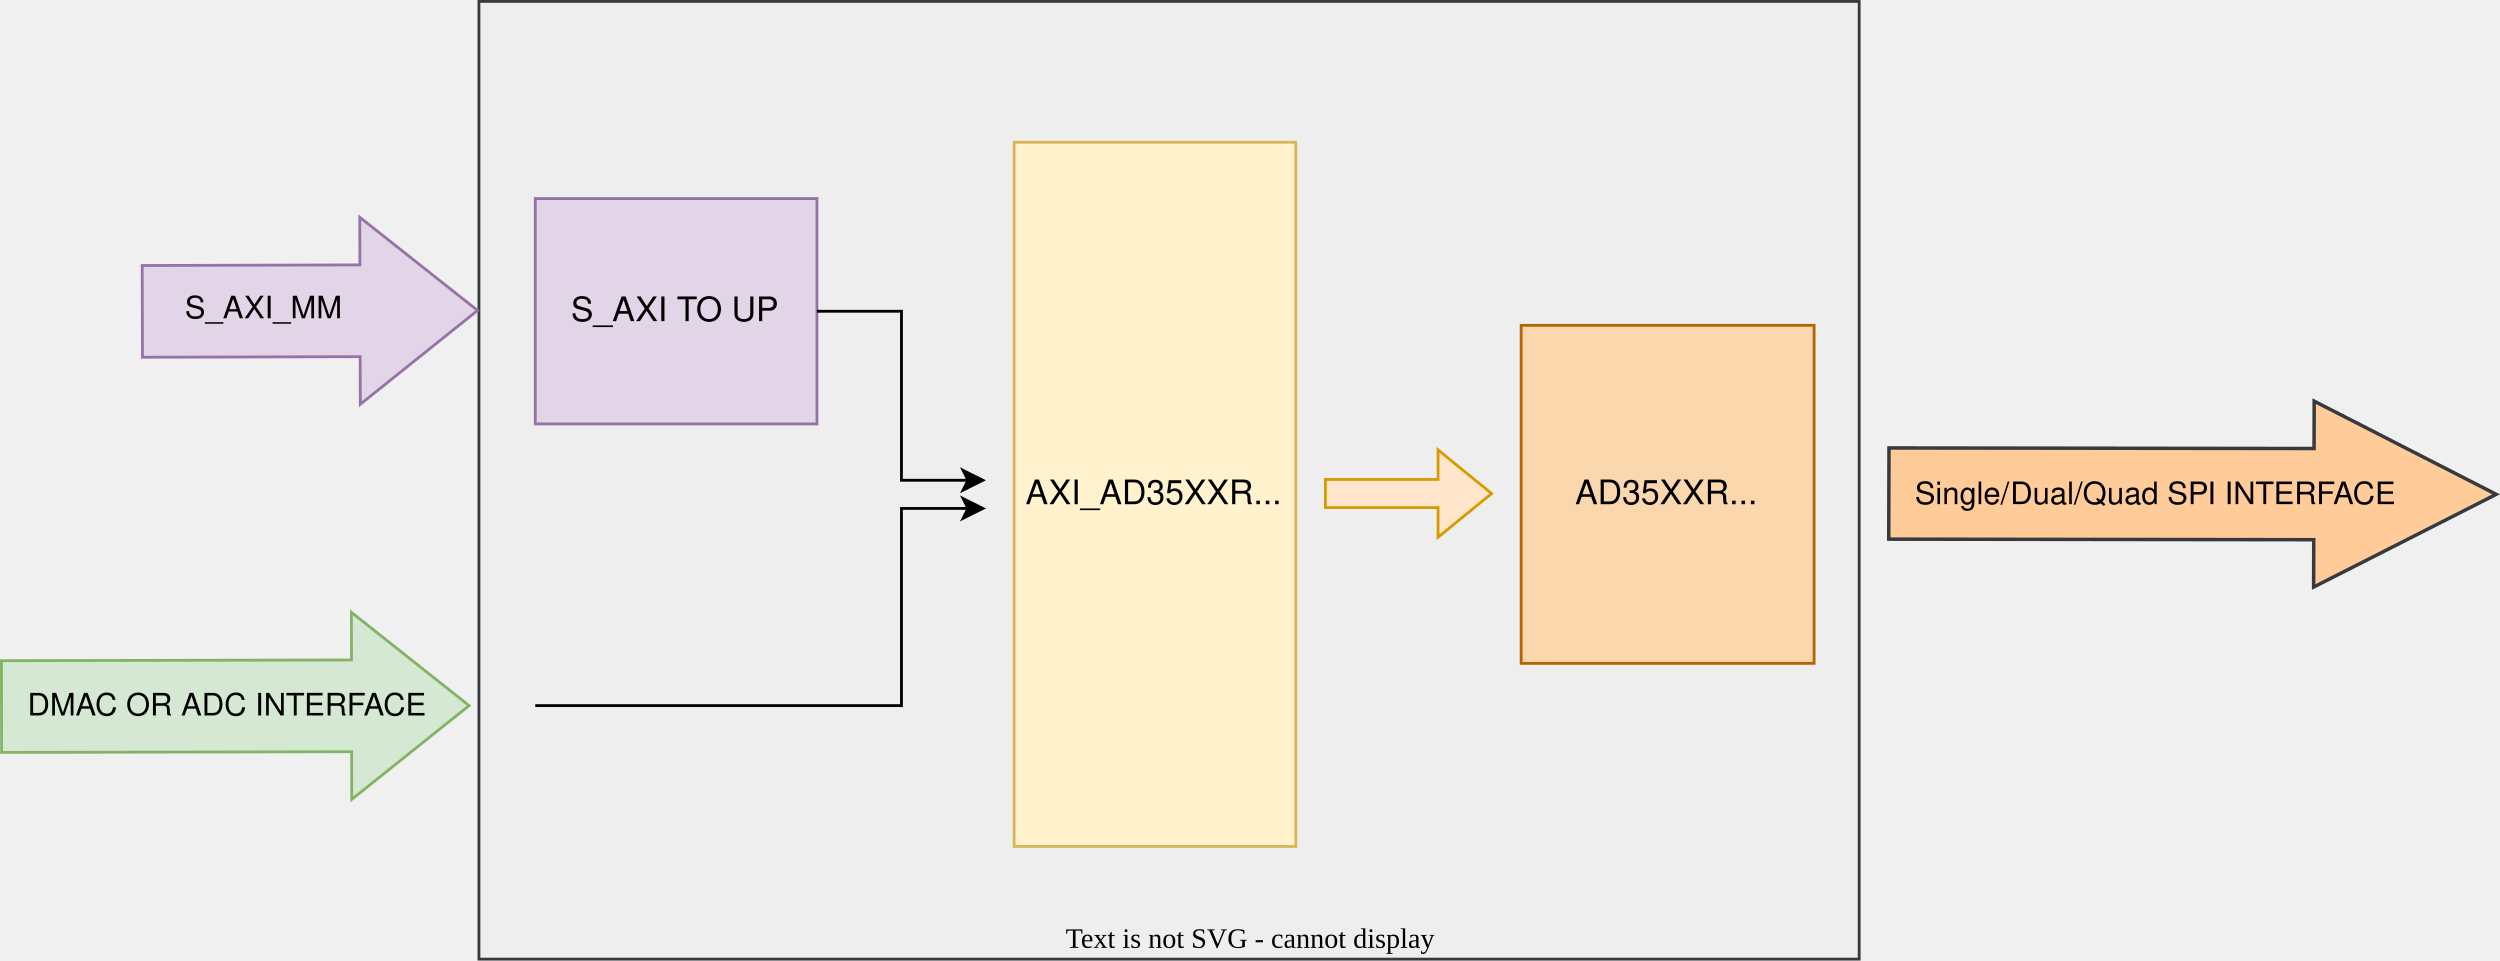
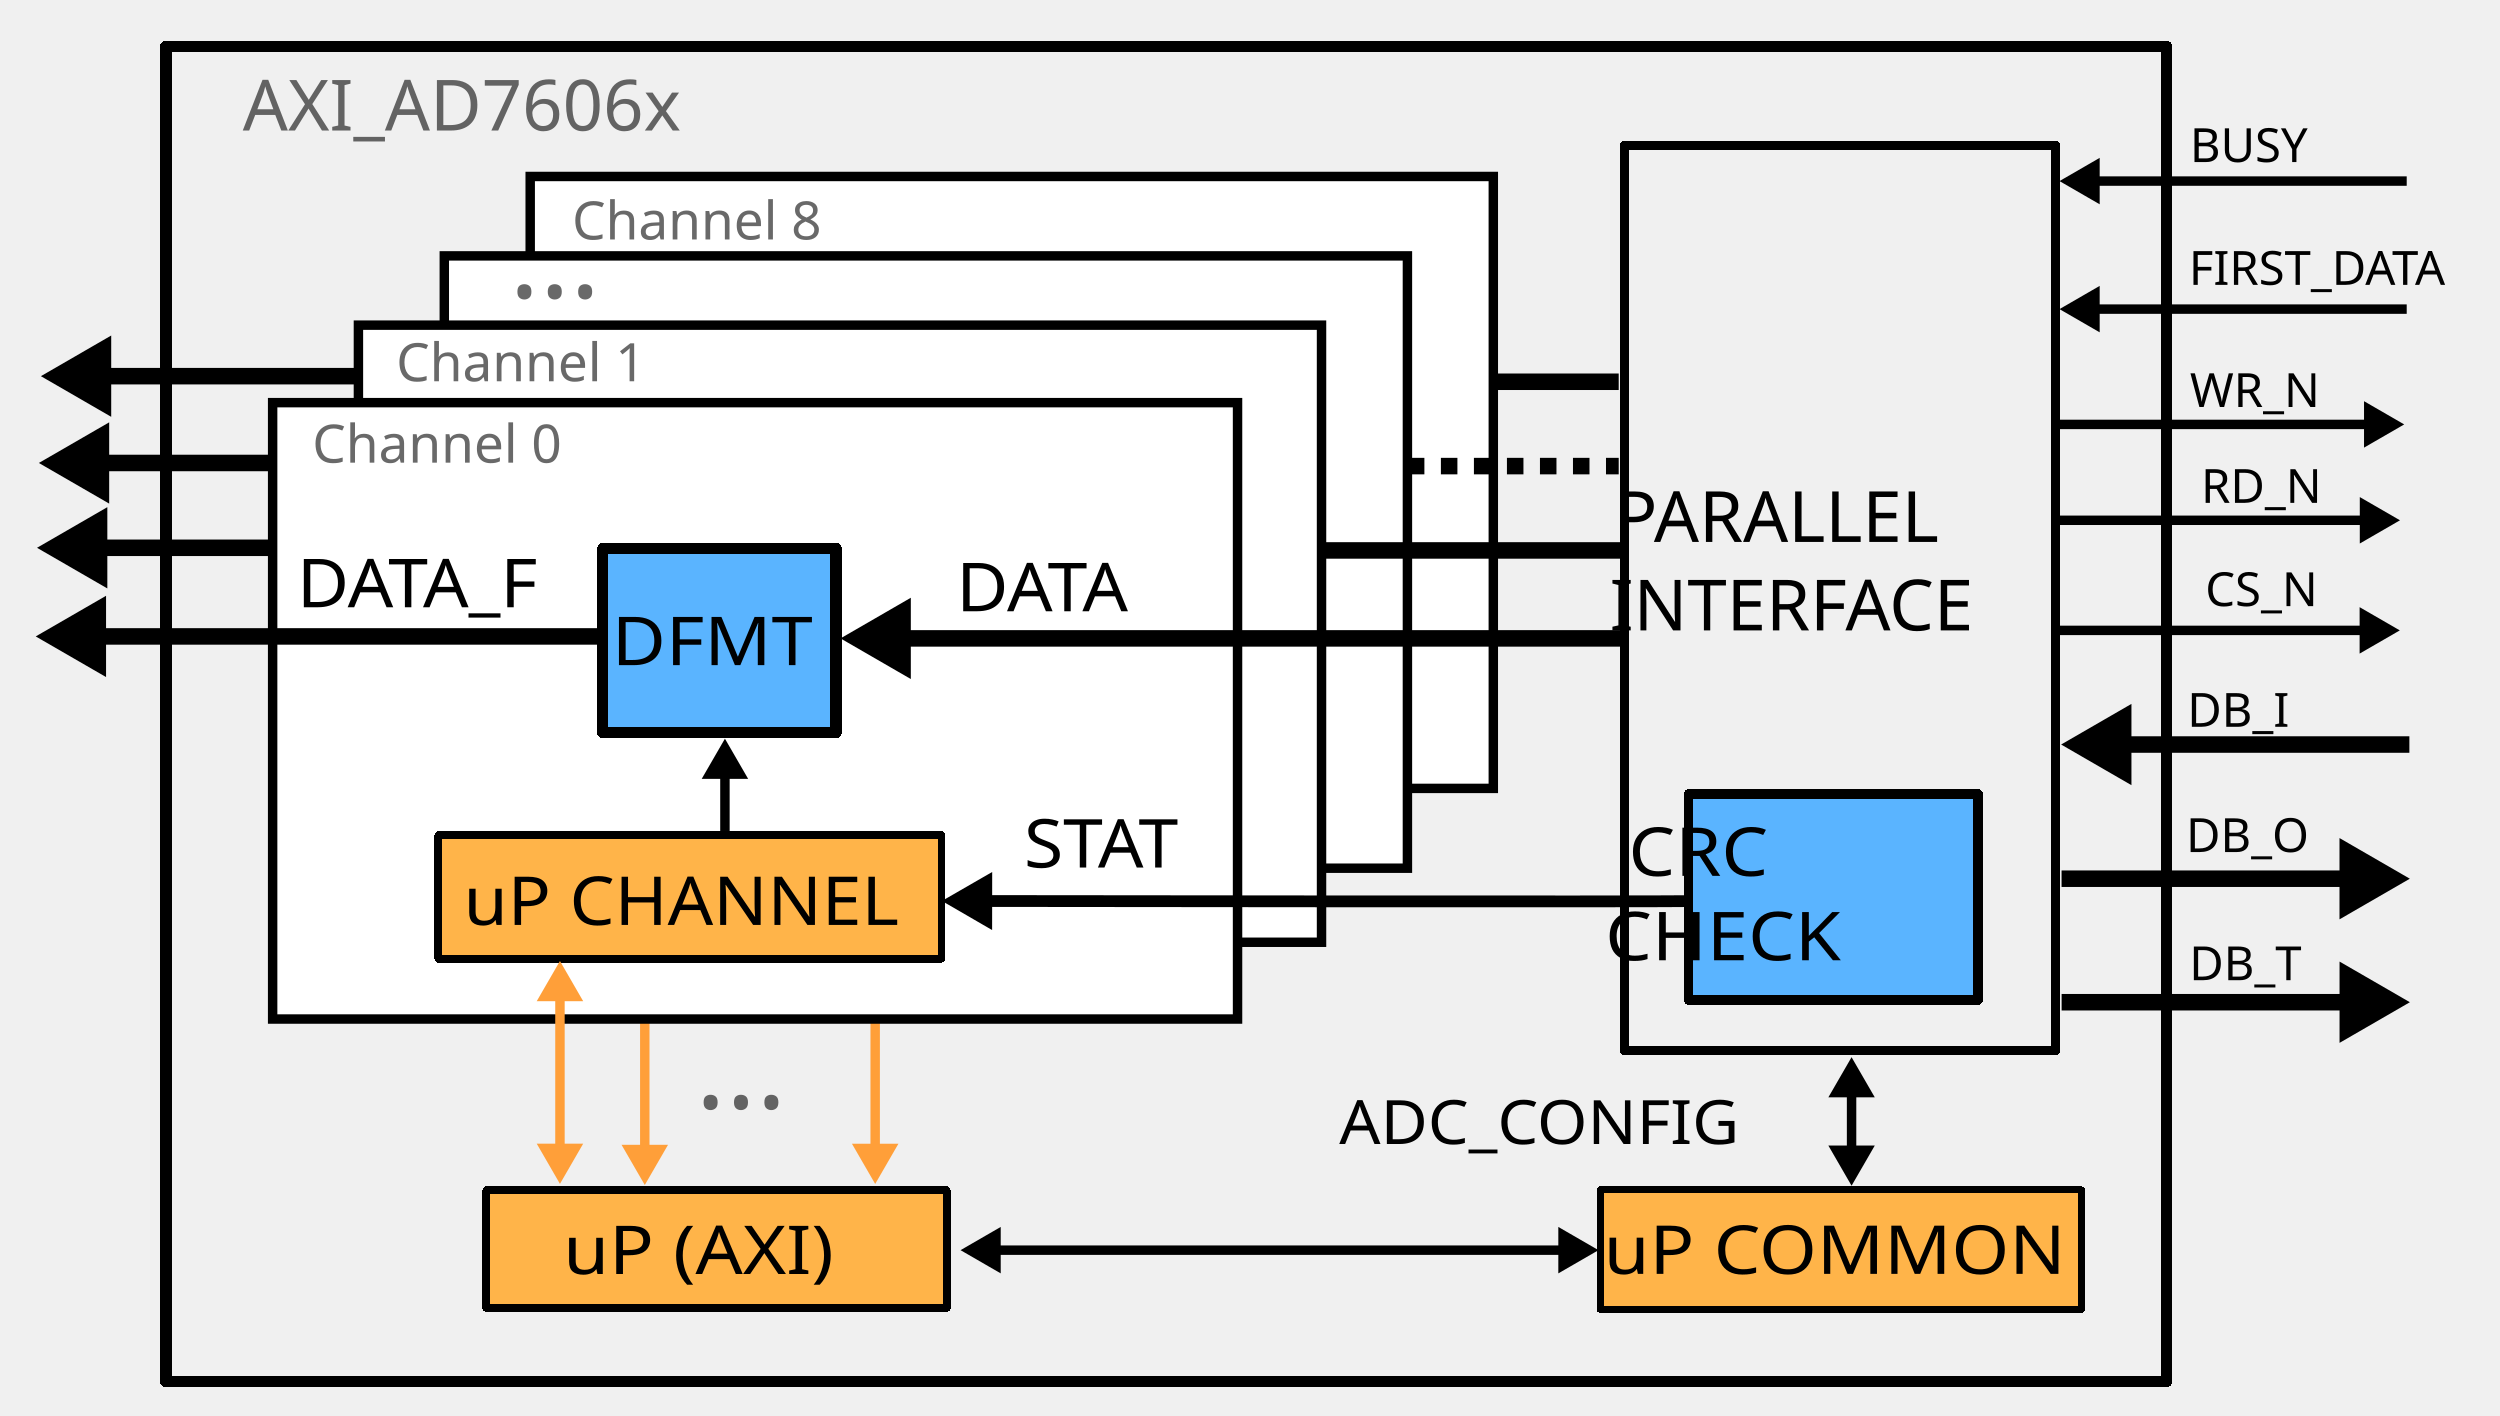
- <svg xmlns="http://www.w3.org/2000/svg" xmlns:xlink="http://www.w3.org/1999/xlink" version="1.1" width="887.531" height="341" viewBox="-0.5 -0.5 887.531 341" content="&lt;mxfile host=&quot;Electron&quot; modified=&quot;2023-05-18T08:33:39.622Z&quot; agent=&quot;5.0 (Windows NT 10.0; Win64; x64) AppleWebKit/537.36 (KHTML, like Gecko) draw.io/16.5.1 Chrome/96.0.466.110 Electron/16.0.7 Safari/537.36&quot; version=&quot;16.5.1&quot; etag=&quot;B68MBRvP5nJUCYHy4wJU&quot; type=&quot;device&quot;&gt;&lt;diagram id=&quot;lZ00L-VwlXBDNHSEjXac&quot;&gt;5Vlbc5s4FP41fqxHFyTg0Zd0m5l6k42Tad86MgibKUYeTGq7v34lI64C17FJt8n6gcCRdJDO953vnCEDPFnv/0rYZjUTPo8GCPj7AZ4OEHIAkVdlOGQGy6GZYZmEfmaCpWEe/uTaCLT1OfT5tjYxFSJKw03d6Ik45l5as7EkEbv6tEBE9bdu2JIbhrnHItP6JfTTlT4WAaX9Ew+Xq/zNEOiRNcsna8N2xXyxq5jwzQBPEiHS7G69n/BIxS6PS7buY8dosbGEx+k5C1C24AeLnvXZ9L7SQ37YRDzHPlfzwQCPd6sw5fMN89ToTqIrbat0HcknKG+DMIomIhLJcS3mx5+0b9NEfOeVEUyxi301ErPNo7gX4XHD6hV6SzxJ+b7zWLAIliQZF2ueJgc5JV/g6PgeCgSy510Jl+Vq26oCFba0kWmKLAvfZRTljQ5ke1Dxr4PKY3+kiCifvIhtt6FXj2M96HJ2zjOMhg6kGFGCAYXyFJaK4YptlOMg4nvtVq3RiQPxkNjQkvzMrwrH0l990AQxCDzPdS8CkftGIv0SwgpEpAWh3JbwiKXhj7r7NtT0G7LNFQyhDYYgxxraMk+Ln1X3uBXPice1k2pCNfw6qOmX1B2lLFny1HB05FQRhbNoZhk0++dpJP+A+f2tvN7+/Xjz8HE0uTHJJ1H5zBZSk2ucY1G4jBUhJUJcIjxWKRhK1RvpgXXo+8rHOOHb8CdbHP0psDfqNMfzkfGATKUlUu7HzPu+PDI550wsYv6ynNcSrl9WCmeVSPikFoAhsi1cB6UXCn1ApM1r7kAEwZZfizExMB5NMSHoYYBoJI8/XiTybqnuuvG+RsED5tvMa0v+hUUJsF5LwQlp5FEeioo8wDxJq/oAUQ8KTs2wf7391hn6yd2DjDqY3U2fPvcc/iBAXmv4fbqghL5W+LHdKKDULKBFV1MNf6HP14Tffl8FlEOfcLsNRJfamJ0C8Q8uoM38BENgueWvUfbOrZ/Nzg1B92Rd7q+cOgbp5t9U1s9m776A2v9RAcWtXnstoO77khIpJI5vtUmJgxaYvk0pgfWUxxQMMa5IyYVKYttNt68lHfkBKiybzkZyGbiT3QIYTSf/q37cPSknHxS6Tr276IVGjXa8sb4XNYGwvUhI0+OdvDzdG+C+qPs7DVN/bcVVvSECjd7QObM3dHpoDeEZX6xeJuhZ9HJNh29ALzEweq/LJBI3m7gmQh0SKaPLDpVpWm+6N4zbN9y5r+Z8pzZf3mQ7uDiNe/9C9/ZI1MxiozxeTCL395Aof+/ZJHJ7JpH5/c0gUUczeBWxjC8EnHZ8IbDdBXgL/Z/1St9iifUyvxc3hPKx/JdNNr38vxe++Rc=&lt;/diagram&gt;&lt;/mxfile&gt;" id="svg11">
-   <defs id="defs1" />
-   <g id="g10" transform="translate(-0.4690799)">
-     <rect x="170" y="0" width="490" height="340" fill="#eeeeee" stroke="#36393d" pointer-events="all" id="rect1" />
-     <path d="m 670.492,190.904 0.093,-32.376 150.901,0.199 0.046,-16.809 64.601,33.082 -64.803,32.913 0.046,-16.809 z" fill="#ffcc99" stroke="#36393d" stroke-miterlimit="10" pointer-events="all" id="path1" style="stroke-width:1.242" />
-     <text x="765.104" y="178.472" fill="#000000" font-family="Helvetica" font-size="11px" text-anchor="middle" id="text1">Single/Dual/Quad SPI INTERFACE</text>
-     <rect x="540" y="115" width="104" height="120" fill="#fad7ac" stroke="#b46504" pointer-events="all" id="rect2" />
-     <text x="591.5" y="178.5" fill="#000000" font-family="Helvetica" font-size="12px" text-anchor="middle" id="text2">AD35XXR...</text>
-     <rect x="360" y="50" width="100" height="250" fill="#fff2cc" stroke="#d6b656" pointer-events="all" id="rect3" />
-     <text x="409.5" y="178.5" fill="#000000" font-family="Helvetica" font-size="12px" text-anchor="middle" id="text3">AXI_AD35XXR...</text>
-     <path d="m 50.55,126.33 -0.1,-32.57 77.29,-0.22 -0.05,-16.9 41.81,33.07 -41.62,33.31 -0.05,-16.9 z" fill="#e1d5e7" stroke="#9673a6" stroke-miterlimit="10" pointer-events="all" id="path3" />
-     <text x="93.5" y="112.5" fill="#000000" font-family="Helvetica" font-size="11px" text-anchor="middle" id="text4">S_AXI_MM</text>
-     <path d="M 0.53,266.62 0.47,234.05 124.75,233.8 124.72,216.89 166.5,250 124.85,283.28 124.82,266.37 Z" fill="#d5e8d4" stroke="#82b366" stroke-miterlimit="10" pointer-events="all" id="path4" />
-     <text x="80.5" y="253.5" fill="#000000" font-family="Helvetica" font-size="11px" text-anchor="middle" id="text5">DMAC OR ADC INTERFACE</text>
-     <rect x="190" y="70" width="100" height="80" fill="#e1d5e7" stroke="#9673a6" pointer-events="all" id="rect5" />
-     <text x="239.5" y="113.5" fill="#000000" font-family="Helvetica" font-size="12px" text-anchor="middle" id="text6">S_AXI TO UP</text>
-     <path d="m 290,110 h 30 v 60 h 23.63" fill="none" stroke="#000000" stroke-miterlimit="10" pointer-events="stroke" id="path6" />
-     <path d="m 348.88,170 -7,3.5 1.75,-3.5 -1.75,-3.5 z" fill="#000000" stroke="#000000" stroke-miterlimit="10" pointer-events="all" id="path7" />
-     <path d="m 190,250 h 130 v -70 h 23.63" fill="none" stroke="#000000" stroke-miterlimit="10" pointer-events="stroke" id="path8" />
-     <path d="m 348.88,180 -7,3.5 1.75,-3.5 -1.75,-3.5 z" fill="#000000" stroke="#000000" stroke-miterlimit="10" pointer-events="all" id="path9" />
-     <path d="m 470.5,179.71 v -10 h 40 v -10.5 l 19,15.5 -19,15.5 v -10.5 z" fill="#ffe6cc" stroke="#d79b00" stroke-miterlimit="10" pointer-events="all" id="path10" />
+ <svg xmlns="http://www.w3.org/2000/svg" width="530" height="300" viewBox="0 0 530 300" id="svg4298" version="1.1">
+   <defs id="defs4300">
+     <marker orient="auto" refY="0" refX="0" id="marker6262" style="overflow:visible">
+       <path id="path6260" d="M 5.77,0 -2.88,5 V -5 Z" style="fill:#000000;fill-opacity:1;fill-rule:evenodd;stroke:#000000;stroke-width:1pt;stroke-opacity:1" transform="scale(0.4)" />
+     </marker>
+     <marker style="overflow:visible" id="marker4653" refX="0" refY="0" orient="auto">
+       <path transform="scale(0.4)" style="fill:#000000;fill-opacity:1;fill-rule:evenodd;stroke:#000000;stroke-width:1pt;stroke-opacity:1" d="M 5.77,0 -2.88,5 V -5 Z" id="path4651" />
+     </marker>
+     <marker style="overflow:visible" id="marker4643" refX="0" refY="0" orient="auto">
+       <path transform="scale(0.4)" style="fill:#000000;fill-opacity:1;fill-rule:evenodd;stroke:#000000;stroke-width:1pt;stroke-opacity:1" d="M 5.77,0 -2.88,5 V -5 Z" id="path4641" />
+     </marker>
+     <marker style="overflow:visible" id="marker4633" refX="0" refY="0" orient="auto">
+       <path transform="scale(0.4)" style="fill:#000000;fill-opacity:1;fill-rule:evenodd;stroke:#000000;stroke-width:1pt;stroke-opacity:1" d="M 5.77,0 -2.88,5 V -5 Z" id="path4631" />
+     </marker>
+     <marker style="overflow:visible" id="marker4623" refX="0" refY="0" orient="auto">
+       <path transform="scale(0.4)" style="fill:#000000;fill-opacity:1;fill-rule:evenodd;stroke:#000000;stroke-width:1pt;stroke-opacity:1" d="M 5.77,0 -2.88,5 V -5 Z" id="path4621" />
+     </marker>
+     <marker orient="auto" refY="0" refX="0" id="marker2075" style="overflow:visible">
+       <path id="path2073" d="M 5.77,0 -2.88,5 V -5 Z" style="fill:#000000;fill-opacity:1;fill-rule:evenodd;stroke:#000000;stroke-width:1pt;stroke-opacity:1" transform="scale(0.4)" />
+     </marker>
+     <marker orient="auto" refY="0" refX="0" id="TriangleOutM" style="overflow:visible">
+       <path id="path1155" d="M 5.77,0 -2.88,5 V -5 Z" style="fill:#000000;fill-opacity:1;fill-rule:evenodd;stroke:#000000;stroke-width:1pt;stroke-opacity:1" transform="scale(0.4)" />
+     </marker>
+     <marker orient="auto" refY="0" refX="0" id="TriangleInM" style="overflow:visible">
+       <path id="path1146" d="M 5.77,0 -2.88,5 V -5 Z" style="fill:#000000;fill-opacity:1;fill-rule:evenodd;stroke:#000000;stroke-width:1pt;stroke-opacity:1" transform="scale(-0.4)" />
+     </marker>
+     <marker orient="auto" refY="0" refX="0" id="marker1288" style="overflow:visible">
+       <path id="path1286" style="fill:#000000;fill-opacity:1;fill-rule:evenodd;stroke:#000000;stroke-width:0.625;stroke-linejoin:round;stroke-opacity:1" d="M 8.719,4.034 -2.207,0.016 8.719,-4.002 c -1.745,2.372 -1.735,5.617 -6e-7,8.035 z" transform="matrix(0.3,0,0,0.3,-0.69,0)" />
+     </marker>
+     <marker orient="auto" refY="0" refX="0" id="Arrow2Sstart" style="overflow:visible">
+       <path id="path1040" style="fill:#000000;fill-opacity:1;fill-rule:evenodd;stroke:#000000;stroke-width:0.625;stroke-linejoin:round;stroke-opacity:1" d="M 8.719,4.034 -2.207,0.016 8.719,-4.002 c -1.745,2.372 -1.735,5.617 -6e-7,8.035 z" transform="matrix(0.3,0,0,0.3,-0.69,0)" />
+     </marker>
+     <marker style="overflow:visible" id="TriangleInM-4" refX="0" refY="0" orient="auto">
+       <path transform="scale(-0.4)" style="fill:#ff9f39;fill-opacity:1;fill-rule:evenodd;stroke:#ff9f39;stroke-width:1pt;stroke-opacity:1" d="M 5.77,0 -2.88,5 V -5 Z" id="path1146-3" />
+     </marker>
+     <marker style="overflow:visible" id="TriangleOutM-0" refX="0" refY="0" orient="auto">
+       <path transform="scale(0.4)" style="fill:#ff9f39;fill-opacity:1;fill-rule:evenodd;stroke:#ff9f39;stroke-width:1pt;stroke-opacity:1" d="M 5.77,0 -2.88,5 V -5 Z" id="path1155-2" />
+     </marker>
+     <marker orient="auto" refY="0" refX="0" id="TriangleInM-4-4" style="overflow:visible">
+       <path id="path1146-3-2" d="M 5.77,0 -2.88,5 V -5 Z" style="fill:#ff9f39;fill-opacity:1;fill-rule:evenodd;stroke:#ff9f39;stroke-width:1pt;stroke-opacity:1" transform="scale(-0.4)" />
+     </marker>
+     <marker orient="auto" refY="0" refX="0" id="TriangleOutM-0-1" style="overflow:visible">
+       <path id="path1155-2-0" d="M 5.77,0 -2.88,5 V -5 Z" style="fill:#ff9f39;fill-opacity:1;fill-rule:evenodd;stroke:#ff9f39;stroke-width:1pt;stroke-opacity:1" transform="scale(0.4)" />
+     </marker>
+     <marker style="overflow:visible" id="TriangleInM-4-4-5" refX="0" refY="0" orient="auto">
+       <path transform="scale(-0.4)" style="fill:#ff9f39;fill-opacity:1;fill-rule:evenodd;stroke:#ff9f39;stroke-width:1pt;stroke-opacity:1" d="M 5.77,0 -2.88,5 V -5 Z" id="path1146-3-2-3" />
+     </marker>
+     <marker style="overflow:visible" id="TriangleOutM-0-1-8" refX="0" refY="0" orient="auto">
+       <path transform="scale(0.4)" style="fill:#ff9f39;fill-opacity:1;fill-rule:evenodd;stroke:#ff9f39;stroke-width:1pt;stroke-opacity:1" d="M 5.77,0 -2.88,5 V -5 Z" id="path1155-2-0-9" />
+     </marker>
+     <marker style="overflow:visible" id="TriangleInM-2" refX="0" refY="0" orient="auto">
+       <path transform="scale(-0.4)" style="fill:#000000;fill-opacity:1;fill-rule:evenodd;stroke:#000000;stroke-width:1pt;stroke-opacity:1" d="M 5.77,0 -2.88,5 V -5 Z" id="path1146-7" />
+     </marker>
+     <marker style="overflow:visible" id="TriangleOutM-1" refX="0" refY="0" orient="auto">
+       <path transform="scale(0.4)" style="fill:#000000;fill-opacity:1;fill-rule:evenodd;stroke:#000000;stroke-width:1pt;stroke-opacity:1" d="M 5.77,0 -2.88,5 V -5 Z" id="path1155-0" />
+     </marker>
+     <marker orient="auto" refY="0" refX="0" id="TriangleInM-2-0" style="overflow:visible">
+       <path id="path1146-7-5" d="M 5.77,0 -2.88,5 V -5 Z" style="fill:#000000;fill-opacity:1;fill-rule:evenodd;stroke:#000000;stroke-width:1pt;stroke-opacity:1" transform="scale(-0.4)" />
+     </marker>
+     <marker style="overflow:visible" id="TriangleInM-2-0-6" refX="0" refY="0" orient="auto">
+       <path transform="scale(-0.4)" style="fill:#000000;fill-opacity:1;fill-rule:evenodd;stroke:#000000;stroke-width:1pt;stroke-opacity:1" d="M 5.77,0 -2.88,5 V -5 Z" id="path1146-7-5-5" />
+     </marker>
+     <marker style="overflow:visible" id="TriangleInM-2-0-2" refX="0" refY="0" orient="auto">
+       <path transform="scale(-0.4)" style="fill:#000000;fill-opacity:1;fill-rule:evenodd;stroke:#000000;stroke-width:1pt;stroke-opacity:1" d="M 5.77,0 -2.88,5 V -5 Z" id="path1146-7-5-8" />
+     </marker>
+     <marker style="overflow:visible" id="TriangleInM-3" refX="0" refY="0" orient="auto">
+       <path transform="scale(-0.4)" style="fill:#ff9f39;fill-opacity:1;fill-rule:evenodd;stroke:#ff9f39;stroke-width:1pt;stroke-opacity:1" d="M 5.77,0 -2.88,5 V -5 Z" id="path1146-9" />
+     </marker>
+     <marker style="overflow:visible" id="TriangleOutM-00" refX="0" refY="0" orient="auto">
+       <path transform="scale(0.4)" style="fill:#ff9f39;fill-opacity:1;fill-rule:evenodd;stroke:#ff9f39;stroke-width:1pt;stroke-opacity:1" d="M 5.77,0 -2.88,5 V -5 Z" id="path1155-06" />
+     </marker>
+     <marker orient="auto" refY="0" refX="0" id="TriangleInM-4-3" style="overflow:visible">
+       <path id="path1146-3-3" d="M 5.77,0 -2.88,5 V -5 Z" style="fill:#ff9f39;fill-opacity:1;fill-rule:evenodd;stroke:#ff9f39;stroke-width:1pt;stroke-opacity:1" transform="scale(-0.4)" />
+     </marker>
+     <marker orient="auto" refY="0" refX="0" id="TriangleOutM-0-6" style="overflow:visible">
+       <path id="path1155-2-8" d="M 5.77,0 -2.88,5 V -5 Z" style="fill:#ff9f39;fill-opacity:1;fill-rule:evenodd;stroke:#ff9f39;stroke-width:1pt;stroke-opacity:1" transform="scale(0.4)" />
+     </marker>
+     <marker orient="auto" refY="0" refX="0" id="TriangleInM-4-9" style="overflow:visible">
+       <path id="path1146-3-0" d="M 5.77,0 -2.88,5 V -5 Z" style="fill:#ff9f39;fill-opacity:1;fill-rule:evenodd;stroke:#ff9f39;stroke-width:1pt;stroke-opacity:1" transform="scale(-0.4)" />
+     </marker>
+     <marker orient="auto" refY="0" refX="0" id="TriangleOutM-0-63" style="overflow:visible">
+       <path id="path1155-2-4" d="M 5.77,0 -2.88,5 V -5 Z" style="fill:#ff9f39;fill-opacity:1;fill-rule:evenodd;stroke:#ff9f39;stroke-width:1pt;stroke-opacity:1" transform="scale(0.4)" />
+     </marker>
+     <marker orient="auto" refY="0" refX="0" id="TriangleInM-2-0-2-9" style="overflow:visible">
+       <path id="path1146-7-5-8-1" d="M 5.77,0 -2.88,5 V -5 Z" style="fill:#000000;fill-opacity:1;fill-rule:evenodd;stroke:#000000;stroke-width:1pt;stroke-opacity:1" transform="scale(-0.4)" />
+     </marker>
+     <marker orient="auto" refY="0" refX="0" id="TriangleInM-4-4-5-0" style="overflow:visible">
+       <path id="path1146-3-2-3-1" d="M 5.77,0 -2.88,5 V -5 Z" style="fill:#000000;fill-opacity:1;fill-rule:evenodd;stroke:#000000;stroke-width:1pt;stroke-opacity:1" transform="scale(-0.4)" />
+     </marker>
+     <marker orient="auto" refY="0" refX="0" id="TriangleOutM-0-1-8-1" style="overflow:visible">
+       <path id="path1155-2-0-9-0" d="M 5.77,0 -2.88,5 V -5 Z" style="fill:#ff9f39;fill-opacity:1;fill-rule:evenodd;stroke:#ff9f39;stroke-width:1pt;stroke-opacity:1" transform="scale(0.4)" />
+     </marker>
+     <marker orient="auto" refY="0" refX="0" id="marker1209-5" style="overflow:visible">
+       <path id="path1207-4" d="M 5.77,0 -2.88,5 V -5 Z" style="fill:#000000;fill-opacity:1;fill-rule:evenodd;stroke:#000000;stroke-width:1pt;stroke-opacity:1" transform="scale(0.4)" />
+     </marker>
+     <marker style="overflow:visible" id="marker1061" refX="0" refY="0" orient="auto">
+       <path transform="scale(0.4)" style="fill:#000000;fill-opacity:1;fill-rule:evenodd;stroke:#000000;stroke-width:1pt;stroke-opacity:1" d="M 5.77,0 -2.88,5 V -5 Z" id="path1059" />
+     </marker>
+     <marker style="overflow:visible" id="marker1071" refX="0" refY="0" orient="auto">
+       <path transform="scale(0.4)" style="fill:#000000;fill-opacity:1;fill-rule:evenodd;stroke:#000000;stroke-width:1pt;stroke-opacity:1" d="M 5.77,0 -2.88,5 V -5 Z" id="path1069" />
+     </marker>
+     <marker orient="auto" refY="0" refX="0" id="marker1061-4" style="overflow:visible">
+       <path id="path1059-7" d="M 5.77,0 -2.88,5 V -5 Z" style="fill:#000000;fill-opacity:1;fill-rule:evenodd;stroke:#000000;stroke-width:1pt;stroke-opacity:1" transform="scale(0.4)" />
+     </marker>
+     <marker style="overflow:visible" id="marker1061-4-9" refX="0" refY="0" orient="auto">
+       <path transform="scale(0.4)" style="fill:#000000;fill-opacity:1;fill-rule:evenodd;stroke:#000000;stroke-width:1pt;stroke-opacity:1" d="M 5.77,0 -2.88,5 V -5 Z" id="path1059-7-6" />
+     </marker>
+     <marker orient="auto" refY="0" refX="0" id="marker1061-4-9-0" style="overflow:visible">
+       <path id="path1059-7-6-1" d="M 5.77,0 -2.88,5 V -5 Z" style="fill:#000000;fill-opacity:1;fill-rule:evenodd;stroke:#000000;stroke-width:1pt;stroke-opacity:1" transform="scale(0.4)" />
+     </marker>
+     <marker orient="auto" refY="0" refX="0" id="TriangleInM-2-6" style="overflow:visible">
+       <path id="path1146-7-8" d="M 5.77,0 -2.88,5 V -5 Z" style="fill:#000000;fill-opacity:1;fill-rule:evenodd;stroke:#000000;stroke-width:1pt;stroke-opacity:1" transform="scale(-0.4)" />
+     </marker>
+     <marker style="overflow:visible" id="marker2075-5" refX="0" refY="0" orient="auto">
+       <path transform="scale(0.4)" style="fill:#000000;fill-opacity:1;fill-rule:evenodd;stroke:#000000;stroke-width:1pt;stroke-opacity:1" d="M 5.77,0 -2.88,5 V -5 Z" id="path2073-7" />
+     </marker>
+     <marker orient="auto" refY="0" refX="0" id="TriangleInM-2-62" style="overflow:visible">
+       <path id="path1146-7-83" d="M 5.77,0 -2.88,5 V -5 Z" style="fill:#000000;fill-opacity:1;fill-rule:evenodd;stroke:#000000;stroke-width:1pt;stroke-opacity:1" transform="scale(-0.4)" />
+     </marker>
+     <marker style="overflow:visible" id="marker2075-4" refX="0" refY="0" orient="auto">
+       <path transform="scale(0.4)" style="fill:#000000;fill-opacity:1;fill-rule:evenodd;stroke:#000000;stroke-width:1pt;stroke-opacity:1" d="M 5.77,0 -2.88,5 V -5 Z" id="path2073-4" />
+     </marker>
+     <marker orient="auto" refY="0" refX="0" id="TriangleInM-2-9" style="overflow:visible">
+       <path id="path1146-7-9" d="M 5.77,0 -2.88,5 V -5 Z" style="fill:#000000;fill-opacity:1;fill-rule:evenodd;stroke:#000000;stroke-width:1pt;stroke-opacity:1" transform="scale(-0.4)" />
+     </marker>
+     <marker style="overflow:visible" id="TriangleInM-2-9-7" refX="0" refY="0" orient="auto">
+       <path transform="scale(-0.4)" style="fill:#000000;fill-opacity:1;fill-rule:evenodd;stroke:#000000;stroke-width:1pt;stroke-opacity:1" d="M 5.77,0 -2.88,5 V -5 Z" id="path1146-7-9-1" />
+     </marker>
+   </defs>
+   <g id="layer1" transform="translate(0,-802.3622)">
+     <g id="g5889" transform="translate(-10,144)">
+       <path style="fill:none;stroke:#000000;stroke-width:3.5;stroke-linecap:butt;stroke-linejoin:miter;stroke-miterlimit:4;stroke-dasharray:none;stroke-opacity:1;marker-end:url(#marker4653)" d="M 114.93,738.11 H 28.611" id="path3237-5-3" />
+       <path id="path3237-5" d="M 114.5,756.512 H 28.181" style="fill:none;stroke:#000000;stroke-width:3.5;stroke-linecap:butt;stroke-linejoin:miter;stroke-miterlimit:4;stroke-dasharray:none;stroke-dashoffset:0;stroke-opacity:1;marker-end:url(#marker4643)" />
+       <path style="fill:none;stroke:#000000;stroke-width:3.5;stroke-linecap:butt;stroke-linejoin:miter;stroke-miterlimit:4;stroke-dasharray:none;stroke-opacity:1;marker-end:url(#marker4633)" d="M 114.108,774.495 H 27.789" id="path3237" />
+       <rect style="opacity:1;fill:#ffffff;fill-opacity:1;fill-rule:evenodd;stroke:#000000;stroke-width:2;stroke-linecap:butt;stroke-linejoin:miter;stroke-miterlimit:4;stroke-dasharray:none;stroke-opacity:1" id="rect12796" width="204.18" height="129.729" x="122.402" y="695.774" />
+       <rect style="fill:#ffffff;fill-opacity:1;fill-rule:evenodd;stroke:#000000;stroke-width:2;stroke-linecap:butt;stroke-linejoin:miter;stroke-miterlimit:4;stroke-dasharray:none;stroke-dashoffset:0;stroke-opacity:1" id="rect12796-8" width="204.18" height="129.812" x="104.193" y="712.609" />
+       <rect style="fill:#ffffff;fill-opacity:1;fill-rule:evenodd;stroke:#000000;stroke-width:2;stroke-linecap:butt;stroke-linejoin:miter;stroke-miterlimit:4;stroke-dasharray:none;stroke-opacity:1" id="rect12796-8-4" width="204.18" height="130.828" x="85.984" y="727.294" />
+       <path id="path13119-3-4-3" d="m 146.695,868.017 v 35.886" style="fill:none;fill-rule:evenodd;stroke:#ff9f39;stroke-width:2;stroke-linecap:butt;stroke-linejoin:miter;stroke-miterlimit:4;stroke-dasharray:none;stroke-opacity:1;marker-start:url(#TriangleInM-4-4);marker-end:url(#TriangleOutM-0-1)" />
+       <path style="fill:none;fill-rule:evenodd;stroke:#ff9f39;stroke-width:2;stroke-linecap:butt;stroke-linejoin:miter;stroke-miterlimit:4;stroke-dasharray:none;stroke-opacity:1;marker-start:url(#TriangleInM-4-4-5);marker-end:url(#TriangleOutM-0-1-8)" d="m 195.539,867.792 v 35.886" id="path13119-3-4-3-9" />
+       <rect style="fill:#ffffff;fill-opacity:1;fill-rule:evenodd;stroke:#000000;stroke-width:2;stroke-linecap:butt;stroke-linejoin:miter;stroke-miterlimit:4;stroke-dasharray:none;stroke-opacity:1" id="rect12796-8-4-9" width="204.56" height="130.675" x="67.799" y="743.723" />
+       <g id="g12776" transform="matrix(1.601628,0,0,1.601628,-94.45705,-261.1248)">
+         <rect y="646.698" x="145.01" height="24.383" width="30.865" id="rect4910-2-5-5" style="display:inline;opacity:1;fill:#5ab4ff;fill-opacity:1;fill-rule:nonzero;stroke:#000000;stroke-width:1.5;stroke-linecap:round;stroke-linejoin:round;stroke-miterlimit:4;stroke-dasharray:none;stroke-dashoffset:0;stroke-opacity:1;shape-rendering:crispEdges;enable-background:new" />
+         <text transform="scale(1.047777,0.9544016)" id="text4967-5-5" y="693.774" x="139.531" style="font-style:normal;font-variant:normal;font-weight:bold;font-stretch:normal;line-height:0%;font-family:sans-serif;-inkscape-font-specification:'sans-serif Bold';letter-spacing:0px;word-spacing:0px;display:inline;fill:#000000;fill-opacity:1;stroke:none;stroke-width:1.5;stroke-linecap:butt;stroke-linejoin:miter;stroke-miterlimit:4;stroke-dasharray:none;stroke-opacity:1;shape-rendering:crispEdges;enable-background:new" xml:space="preserve">
+           <tspan style="font-style:normal;font-variant:normal;font-weight:normal;font-stretch:normal;font-size:9.365px;line-height:1.25;font-family:sans-serif;-inkscape-font-specification:sans-serif" y="693.774" x="139.531" id="tspan4969-2-5">DFMT</tspan>
+         </text>
+       </g>
+       <g id="g12781" transform="matrix(1.601628,0,0,1.601628,114.0957,-173.2925)">
+         <rect y="624.347" x="158.523" height="27.303" width="38.307" id="rect4910-2-5-5-6" style="display:inline;opacity:1;fill:#5ab4ff;fill-opacity:1;fill-rule:nonzero;stroke:#000000;stroke-width:1.249;stroke-linecap:round;stroke-linejoin:round;stroke-miterlimit:4;stroke-dasharray:none;stroke-dashoffset:0;stroke-opacity:1;shape-rendering:crispEdges;enable-background:new" />
+         <text transform="scale(1.047777,0.9544016)" id="text4967-5-4" y="665.54" x="169.674" style="font-style:normal;font-variant:normal;font-weight:bold;font-stretch:normal;line-height:0%;font-family:sans-serif;-inkscape-font-specification:'sans-serif Bold';text-align:center;letter-spacing:0px;word-spacing:0px;text-anchor:middle;display:inline;fill:#000000;fill-opacity:1;stroke:none;stroke-width:1.5;stroke-linecap:butt;stroke-linejoin:miter;stroke-miterlimit:4;stroke-dasharray:none;stroke-opacity:1;shape-rendering:crispEdges;enable-background:new" xml:space="preserve">
+           <tspan style="font-style:normal;font-variant:normal;font-weight:normal;font-stretch:normal;font-size:9.365px;line-height:1.25;font-family:sans-serif;-inkscape-font-specification:sans-serif;text-align:center;text-anchor:middle" y="665.54" x="169.674" id="tspan4969-2-4">CRC</tspan>
+           <tspan id="tspan1806" style="font-style:normal;font-variant:normal;font-weight:normal;font-stretch:normal;font-size:9.365px;line-height:1.25;font-family:sans-serif;-inkscape-font-specification:sans-serif;text-align:center;text-anchor:middle" y="677.247" x="169.674">CHECK</tspan>
+         </text>
+       </g>
+       <text xml:space="preserve" style="font-style:normal;font-weight:normal;line-height:0%;font-family:sans-serif;letter-spacing:0px;word-spacing:0px;fill:#000000;fill-opacity:1;stroke:none;stroke-width:1px;stroke-linecap:butt;stroke-linejoin:miter;stroke-opacity:1" x="76.201" y="756.448" id="text13045">
+         <tspan id="tspan13047" x="76.201" y="756.448" style="font-size:11.25px;line-height:1.25;fill:#000000;fill-opacity:0.588">Channel 0</tspan>
+       </text>
+       <text xml:space="preserve" style="font-style:normal;font-weight:normal;line-height:0%;font-family:sans-serif;letter-spacing:0px;word-spacing:0px;fill:#000000;fill-opacity:1;stroke:none;stroke-width:1px;stroke-linecap:butt;stroke-linejoin:miter;stroke-opacity:1" x="93.993" y="739.181" id="text13045-5">
+         <tspan id="tspan13047-2" x="93.993" y="739.181" style="font-size:11.25px;line-height:1.25;fill:#000000;fill-opacity:0.588">Channel 1</tspan>
+       </text>
+       <text xml:space="preserve" style="font-style:normal;font-weight:normal;line-height:0%;font-family:sans-serif;letter-spacing:0px;word-spacing:0px;fill:#000000;fill-opacity:0.588;stroke:none;stroke-width:1px;stroke-linecap:butt;stroke-linejoin:miter;stroke-opacity:1" x="117.958" y="721.516" id="text13067">
+         <tspan id="tspan13069" x="117.958" y="721.516" style="font-size:24.024px;line-height:1.25">...</tspan>
+       </text>
+       <text xml:space="preserve" style="font-style:normal;font-weight:normal;line-height:0%;font-family:sans-serif;letter-spacing:0px;word-spacing:0px;fill:#000000;fill-opacity:1;stroke:none;stroke-width:1px;stroke-linecap:butt;stroke-linejoin:miter;stroke-opacity:1" x="131.283" y="709.127" id="text13045-5-0">
+         <tspan id="tspan13047-2-8" x="131.283" y="709.127" style="font-size:11.25px;line-height:1.25;fill:#000000;fill-opacity:0.588">Channel 8</tspan>
+       </text>
+       <rect style="display:inline;opacity:1;fill:none;fill-opacity:1;fill-rule:nonzero;stroke:#000000;stroke-width:2.5;stroke-linecap:square;stroke-linejoin:round;stroke-miterlimit:4;stroke-dasharray:none;stroke-dashoffset:0;stroke-opacity:1;shape-rendering:crispEdges;enable-background:new" id="rect4870-9-3-0-5-3" width="424.112" height="282.984" x="45.182" y="668.241" />
+       <rect style="display:inline;opacity:1;fill:none;fill-opacity:1;fill-rule:nonzero;stroke:#000000;stroke-width:2;stroke-linecap:square;stroke-linejoin:round;stroke-miterlimit:4;stroke-dasharray:none;stroke-dashoffset:0;stroke-opacity:1;shape-rendering:crispEdges;enable-background:new" id="rect4870-9-3-0-5-34" width="91.377" height="191.808" x="354.382" y="689.237" />
+       <path style="fill:none;fill-rule:evenodd;stroke:#000000;stroke-width:3.5;stroke-linecap:butt;stroke-linejoin:miter;stroke-miterlimit:4;stroke-dasharray:none;stroke-opacity:1" d="m 327.278,739.296 h 25.886" id="path13119" />
+       <path style="fill:none;fill-rule:evenodd;stroke:#000000;stroke-width:3.5;stroke-linecap:butt;stroke-linejoin:miter;stroke-miterlimit:4;stroke-dasharray:3.5, 3.5;stroke-dashoffset:0;stroke-opacity:1" d="m 308.47,757.175 h 44.694" id="path13121" />
+       <path style="fill:none;fill-rule:evenodd;stroke:#000000;stroke-width:3.5;stroke-linecap:butt;stroke-linejoin:miter;stroke-miterlimit:4;stroke-dasharray:none;stroke-opacity:1" d="m 290.269,775.054 h 63.907" id="path13123" />
+       <text xml:space="preserve" style="font-style:normal;font-weight:normal;line-height:0%;font-family:sans-serif;letter-spacing:0px;word-spacing:0px;fill:#000000;fill-opacity:1;stroke:none;stroke-width:1px;stroke-linecap:butt;stroke-linejoin:miter;stroke-opacity:1" x="400.705" y="773.257" id="text13127">
+         <tspan x="400.705" y="773.257" id="tspan13131" style="font-size:15px;line-height:1.25;text-align:center;text-anchor:middle">PARALLEL</tspan>
+         <tspan id="tspan3852" x="400.705" y="792.007" style="font-size:15px;line-height:1.25;text-align:center;text-anchor:middle">INTERFACE</tspan>
+       </text>
+       <text xml:space="preserve" style="font-style:normal;font-weight:normal;line-height:0%;font-family:sans-serif;letter-spacing:0px;word-spacing:0px;fill:#000000;fill-opacity:1;stroke:none;stroke-width:1px;stroke-linecap:butt;stroke-linejoin:miter;stroke-opacity:1" x="61.463" y="686.036" id="text13045-8">
+         <tspan id="tspan13047-7" x="61.463" y="686.036" style="font-size:15px;line-height:1.25;fill:#000000;fill-opacity:0.588">AXI_AD7606x</tspan>
+       </text>
+       <g id="g946" transform="translate(-124,-6)">
+         <rect style="display:inline;fill:#ffb449;fill-opacity:1;fill-rule:nonzero;stroke:#000000;stroke-width:1.602;stroke-linecap:round;stroke-linejoin:round;stroke-miterlimit:4;stroke-dasharray:none;stroke-dashoffset:0;stroke-opacity:1;shape-rendering:crispEdges;enable-background:new" id="rect4910-2-5" width="106.711" height="26.219" x="226.91" y="841.412" />
+         <text xml:space="preserve" style="font-style:normal;font-variant:normal;font-weight:bold;font-stretch:normal;font-size:18.866px;line-height:0%;font-family:sans-serif;-inkscape-font-specification:'sans-serif Bold';letter-spacing:0px;word-spacing:0px;display:inline;fill:#000000;fill-opacity:1;stroke:none;stroke-width:1.472;stroke-linecap:butt;stroke-linejoin:miter;stroke-miterlimit:4;stroke-dasharray:none;stroke-opacity:1;shape-rendering:crispEdges;enable-background:new" x="225.848" y="884.979" id="text4967-5-0" transform="scale(1.028502,0.9722881)">
+           <tspan id="tspan4969-2-6" x="225.848" y="884.979" style="font-style:normal;font-variant:normal;font-weight:normal;font-stretch:normal;font-size:14.724px;line-height:1.25;font-family:sans-serif;-inkscape-font-specification:sans-serif;stroke-width:1.472;stroke-miterlimit:4;stroke-dasharray:none">uP CHANNEL</tspan>
+         </text>
+       </g>
+       <g id="g969" transform="translate(261.4728,31.69685)">
+         <rect y="878.932" x="87.789" height="25.333" width="102.026" id="rect4910-2-5-8" style="display:inline;fill:#ffb449;fill-opacity:1;fill-rule:nonzero;stroke:#000000;stroke-width:1.5;stroke-linecap:round;stroke-linejoin:round;stroke-miterlimit:4;stroke-dasharray:none;stroke-dashoffset:0;stroke-opacity:1;shape-rendering:crispEdges;enable-background:new" />
+         <text xml:space="preserve" style="font-style:normal;font-variant:normal;font-weight:bold;font-stretch:normal;font-size:19.22px;line-height:0%;font-family:sans-serif;-inkscape-font-specification:'sans-serif Bold';letter-spacing:0px;word-spacing:0px;display:inline;fill:#000000;fill-opacity:1;stroke:none;stroke-width:1.602;stroke-linecap:butt;stroke-linejoin:miter;stroke-miterlimit:4;stroke-dasharray:none;stroke-opacity:1;shape-rendering:crispEdges;enable-background:new" x="84.472" y="939.571" id="text4967-5-0-8" transform="scale(1.047777,0.9544016)">
+           <tspan id="tspan4969-2-6-2" x="84.472" y="939.571" style="font-style:normal;font-variant:normal;font-weight:normal;font-stretch:normal;font-size:15px;line-height:1.25;font-family:sans-serif;-inkscape-font-specification:sans-serif;stroke-width:1.602;stroke-miterlimit:4;stroke-dasharray:none">uP COMMON</tspan>
+         </text>
+       </g>
+       <g id="g969-7" transform="translate(20.90132,31.72778)">
+         <rect style="display:inline;fill:#ffb449;fill-opacity:1;fill-rule:nonzero;stroke:#000000;stroke-width:1.602;stroke-linecap:round;stroke-linejoin:round;stroke-miterlimit:4;stroke-dasharray:none;stroke-dashoffset:0;stroke-opacity:1;shape-rendering:crispEdges;enable-background:new" id="rect4910-2-5-8-8" width="97.635" height="25.029" x="92.18" y="878.932" />
+         <text transform="scale(1.047777,0.9544016)" id="text4967-5-0-8-8" y="939.571" x="103.56" style="font-style:normal;font-variant:normal;font-weight:bold;font-stretch:normal;font-size:19.22px;line-height:0%;font-family:sans-serif;-inkscape-font-specification:'sans-serif Bold';letter-spacing:0px;word-spacing:0px;display:inline;fill:#000000;fill-opacity:1;stroke:none;stroke-width:1.5;stroke-linecap:butt;stroke-linejoin:miter;stroke-miterlimit:4;stroke-dasharray:none;stroke-opacity:1;shape-rendering:crispEdges;enable-background:new" xml:space="preserve">
+           <tspan style="font-style:normal;font-variant:normal;font-weight:normal;font-stretch:normal;font-size:15px;line-height:1.25;font-family:sans-serif;-inkscape-font-specification:sans-serif;stroke-width:1.5;stroke-miterlimit:4;stroke-dasharray:none" y="939.571" x="103.56" id="tspan4969-2-6-2-3">uP (AXI)</tspan>
+         </text>
+       </g>
+       <path id="path13119-3" d="M 219.314,923.397 H 343.201" style="fill:none;fill-rule:evenodd;stroke:#000000;stroke-width:2;stroke-linecap:butt;stroke-linejoin:miter;stroke-miterlimit:4;stroke-dasharray:none;stroke-opacity:1;marker-start:url(#TriangleInM);marker-end:url(#TriangleOutM)" />
+       <path style="fill:none;fill-rule:evenodd;stroke:#ff9f39;stroke-width:2;stroke-linecap:butt;stroke-linejoin:miter;stroke-miterlimit:4;stroke-dasharray:none;stroke-opacity:1;marker-start:url(#TriangleInM-4);marker-end:url(#TriangleOutM-0)" d="m 128.71,867.774 v 35.886" id="path13119-3-4" />
+       <text id="text13067-1" y="893.362" x="157.433" style="font-style:normal;font-weight:normal;line-height:0%;font-family:sans-serif;letter-spacing:0px;word-spacing:0px;fill:#000000;fill-opacity:0.588;stroke:none;stroke-width:1px;stroke-linecap:butt;stroke-linejoin:miter;stroke-opacity:1" xml:space="preserve">
+         <tspan style="font-size:24.024px;line-height:1.25" y="893.362" x="157.433" id="tspan13069-3">...</tspan>
+       </text>
+       <path style="fill:none;fill-rule:evenodd;stroke:#000000;stroke-width:3.5;stroke-linecap:butt;stroke-linejoin:miter;stroke-miterlimit:4;stroke-dasharray:none;stroke-opacity:1;marker-end:url(#marker2075)" d="m 447.053,844.648 h 63.886" id="path13119-3-5" />
+       <path style="fill:none;stroke:#000000;stroke-width:3.5;stroke-linecap:butt;stroke-linejoin:miter;stroke-miterlimit:4;stroke-dasharray:none;stroke-opacity:1;marker-end:url(#marker4623)" d="M 138.225,793.284 H 27.518" id="path3235" />
+       <path id="path13119-3-4-3-9-8" d="m 163.685,820.645 v 13.886" style="fill:none;fill-rule:evenodd;stroke:#000000;stroke-width:2;stroke-linecap:butt;stroke-linejoin:miter;stroke-miterlimit:4;stroke-dasharray:none;stroke-opacity:1;marker-start:url(#TriangleInM-4-4-5-0)" />
+       <path id="path13125-8" d="m 368.493,849.374 c -0.809,0.202 -151.703,0 -151.703,0" style="fill:none;fill-rule:evenodd;stroke:#000000;stroke-width:2.5;stroke-linecap:butt;stroke-linejoin:miter;stroke-miterlimit:4;stroke-dasharray:none;stroke-opacity:1;marker-end:url(#marker1209-5)" />
+       <text xml:space="preserve" style="font-style:normal;font-weight:normal;line-height:0%;font-family:sans-serif;letter-spacing:0px;word-spacing:0px;opacity:0.99;fill:#000000;fill-opacity:1;stroke:none;stroke-width:1px;stroke-linecap:butt;stroke-linejoin:miter;stroke-opacity:1" x="473.442" y="838.997" id="text58848">
+         <tspan x="473.442" y="838.997" id="tspan58846" style="font-size:10px;line-height:1.25">DB_O</tspan>
+       </text>
+       <path style="fill:none;fill-rule:evenodd;stroke:#000000;stroke-width:2;stroke-linecap:butt;stroke-linejoin:miter;stroke-miterlimit:4;stroke-dasharray:none;stroke-opacity:1;marker-end:url(#marker1061)" d="M 520.223,723.893 H 452.295" id="path4232-8" />
+       <text xml:space="preserve" style="font-style:normal;font-weight:normal;line-height:0%;font-family:sans-serif;letter-spacing:0px;word-spacing:0px;fill:#000000;fill-opacity:1;stroke:none;stroke-width:1px;stroke-linecap:butt;stroke-linejoin:miter;stroke-opacity:1" x="474.261" y="692.715" id="text4781">
+         <tspan id="tspan4783" x="474.261" y="692.715" style="font-size:10px;line-height:1.25">BUSY</tspan>
+       </text>
+       <text xml:space="preserve" style="font-style:normal;font-weight:normal;line-height:0%;font-family:sans-serif;letter-spacing:0px;word-spacing:0px;fill:#000000;fill-opacity:1;stroke:none;stroke-width:1px;stroke-linecap:butt;stroke-linejoin:miter;stroke-opacity:1" x="474.047" y="718.75" id="text35274">
+         <tspan id="tspan35272" x="474.047" y="718.75" style="font-size:10px;line-height:1.25">FIRST_DATA</tspan>
+       </text>
+       <path style="fill:none;fill-rule:evenodd;stroke:#000000;stroke-width:2;stroke-linecap:butt;stroke-linejoin:miter;stroke-miterlimit:4;stroke-dasharray:none;stroke-opacity:1;marker-end:url(#marker1071)" d="M 520.223,696.751 H 452.295" id="path38176" />
+       <path id="path4232-8-1" d="m 446.082,748.338 h 67.928" style="fill:none;fill-rule:evenodd;stroke:#000000;stroke-width:2;stroke-linecap:butt;stroke-linejoin:miter;stroke-miterlimit:4;stroke-dasharray:none;stroke-opacity:1;marker-end:url(#marker1061-4)" />
+       <text id="text35274-5" y="744.644" x="474.254" style="font-style:normal;font-weight:normal;line-height:0%;font-family:sans-serif;letter-spacing:0px;word-spacing:0px;fill:#000000;fill-opacity:1;stroke:none;stroke-width:1px;stroke-linecap:butt;stroke-linejoin:miter;stroke-opacity:1" xml:space="preserve">
+         <tspan style="font-size:10px;line-height:1.25" y="744.644" x="474.254" id="tspan35272-7">WR_N</tspan>
+       </text>
+       <path style="fill:none;fill-rule:evenodd;stroke:#000000;stroke-width:2;stroke-linecap:butt;stroke-linejoin:miter;stroke-miterlimit:4;stroke-dasharray:none;stroke-opacity:1;marker-end:url(#marker1061-4-9)" d="m 445.186,768.664 h 67.928" id="path4232-8-1-2" />
+       <text xml:space="preserve" style="font-style:normal;font-weight:normal;line-height:0%;font-family:sans-serif;letter-spacing:0px;word-spacing:0px;fill:#000000;fill-opacity:1;stroke:none;stroke-width:1px;stroke-linecap:butt;stroke-linejoin:miter;stroke-opacity:1" x="476.626" y="764.97" id="text35274-5-0">
+         <tspan id="tspan35272-7-3" x="476.626" y="764.97" style="font-size:10px;line-height:1.25">RD_N</tspan>
+       </text>
+       <path id="path4232-8-1-2-5" d="m 445.148,792.004 h 67.928" style="fill:none;fill-rule:evenodd;stroke:#000000;stroke-width:2;stroke-linecap:butt;stroke-linejoin:miter;stroke-miterlimit:4;stroke-dasharray:none;stroke-opacity:1;marker-end:url(#marker1061-4-9-0)" />
+       <text id="text35274-5-0-4" y="786.856" x="477.515" style="font-style:normal;font-weight:normal;line-height:0%;font-family:sans-serif;letter-spacing:0px;word-spacing:0px;fill:#000000;fill-opacity:1;stroke:none;stroke-width:1px;stroke-linecap:butt;stroke-linejoin:miter;stroke-opacity:1" xml:space="preserve">
+         <tspan style="font-size:10px;line-height:1.25" y="786.856" x="477.515" id="tspan35272-7-3-2">CS_N</tspan>
+       </text>
+       <text transform="scale(1.028502,0.9722881)" id="text4967-5-0-9" y="810.403" x="206.839" style="font-style:normal;font-variant:normal;font-weight:bold;font-stretch:normal;font-size:18.866px;line-height:0%;font-family:sans-serif;-inkscape-font-specification:'sans-serif Bold';letter-spacing:0px;word-spacing:0px;display:inline;fill:#000000;fill-opacity:1;stroke:none;stroke-width:1.472;stroke-linecap:butt;stroke-linejoin:miter;stroke-miterlimit:4;stroke-dasharray:none;stroke-opacity:1;shape-rendering:crispEdges;enable-background:new" xml:space="preserve">
+         <tspan style="font-style:normal;font-variant:normal;font-weight:normal;font-stretch:normal;font-size:14.724px;line-height:1.25;font-family:sans-serif;-inkscape-font-specification:sans-serif;stroke-width:1.472;stroke-miterlimit:4;stroke-dasharray:none" y="810.403" x="206.839" id="tspan4969-2-6-4">DATA</tspan>
+       </text>
+       <text xml:space="preserve" style="font-style:normal;font-variant:normal;font-weight:bold;font-stretch:normal;font-size:18.866px;line-height:0%;font-family:sans-serif;-inkscape-font-specification:'sans-serif Bold';letter-spacing:0px;word-spacing:0px;display:inline;fill:#000000;fill-opacity:1;stroke:none;stroke-width:1.472;stroke-linecap:butt;stroke-linejoin:miter;stroke-miterlimit:4;stroke-dasharray:none;stroke-opacity:1;shape-rendering:crispEdges;enable-background:new" x="220.788" y="866.294" id="text4967-5-0-9-8" transform="scale(1.028502,0.9722881)">
+         <tspan id="tspan4969-2-6-4-7" x="220.788" y="866.294" style="font-style:normal;font-variant:normal;font-weight:normal;font-stretch:normal;font-size:14.724px;line-height:1.25;font-family:sans-serif;-inkscape-font-specification:sans-serif;stroke-width:1.472;stroke-miterlimit:4;stroke-dasharray:none">STAT</tspan>
+       </text>
+       <path id="path13119-3-5-0" d="M 402.533,904.052 V 888.166" style="fill:none;fill-rule:evenodd;stroke:#000000;stroke-width:2;stroke-linecap:butt;stroke-linejoin:miter;stroke-miterlimit:4;stroke-dasharray:none;stroke-opacity:1;marker-start:url(#TriangleInM-2-6);marker-end:url(#marker2075-5)" />
+       <text transform="scale(1.028502,0.9722881)" id="text4967-5-0-9-8-0" y="926.565" x="285.775" style="font-style:normal;font-variant:normal;font-weight:bold;font-stretch:normal;font-size:13.333px;line-height:0%;font-family:sans-serif;-inkscape-font-specification:'sans-serif Bold';letter-spacing:0px;word-spacing:0px;display:inline;fill:#000000;fill-opacity:1;stroke:none;stroke-width:1.472;stroke-linecap:butt;stroke-linejoin:miter;stroke-miterlimit:4;stroke-dasharray:none;stroke-opacity:1;shape-rendering:crispEdges;enable-background:new" xml:space="preserve">
+         <tspan style="font-style:normal;font-variant:normal;font-weight:normal;font-stretch:normal;font-size:13.333px;line-height:1.25;font-family:sans-serif;-inkscape-font-specification:sans-serif;stroke-width:1.472;stroke-miterlimit:4;stroke-dasharray:none" y="926.565" x="285.775" id="tspan4969-2-6-4-7-8">ADC_CONFIG</tspan>
+       </text>
+       <path id="path13119-3-5-9" d="m 447.064,870.833 h 63.886" style="fill:none;fill-rule:evenodd;stroke:#000000;stroke-width:3.5;stroke-linecap:butt;stroke-linejoin:miter;stroke-miterlimit:4;stroke-dasharray:none;stroke-opacity:1;marker-end:url(#marker2075-4)" />
+       <path id="path13119-3-5-91" d="m 456.901,816.203 h 63.886" style="fill:none;fill-rule:evenodd;stroke:#000000;stroke-width:3.5;stroke-linecap:butt;stroke-linejoin:miter;stroke-miterlimit:4;stroke-dasharray:none;stroke-opacity:1;marker-start:url(#TriangleInM-2-9)" />
+       <text id="text58848-8" y="812.446" x="473.705" style="font-style:normal;font-weight:normal;line-height:0%;font-family:sans-serif;letter-spacing:0px;word-spacing:0px;opacity:0.99;fill:#000000;fill-opacity:1;stroke:none;stroke-width:1px;stroke-linecap:butt;stroke-linejoin:miter;stroke-opacity:1" xml:space="preserve">
+         <tspan style="font-size:10px;line-height:1.25" id="tspan58846-0" y="812.446" x="473.705">DB_I</tspan>
+       </text>
+       <text xml:space="preserve" style="font-style:normal;font-weight:normal;line-height:0%;font-family:sans-serif;letter-spacing:0px;word-spacing:0px;opacity:0.99;fill:#000000;fill-opacity:1;stroke:none;stroke-width:1px;stroke-linecap:butt;stroke-linejoin:miter;stroke-opacity:1" x="474.128" y="866.163" id="text58848-8-3">
+         <tspan x="474.128" y="866.163" id="tspan58846-0-0" style="font-size:10px;line-height:1.25">DB_T</tspan>
+       </text>
+       <text xml:space="preserve" style="font-style:normal;font-variant:normal;font-weight:bold;font-stretch:normal;font-size:18.866px;line-height:0%;font-family:sans-serif;-inkscape-font-specification:'sans-serif Bold';letter-spacing:0px;word-spacing:0px;display:inline;fill:#000000;fill-opacity:1;stroke:none;stroke-width:1.472;stroke-linecap:butt;stroke-linejoin:miter;stroke-miterlimit:4;stroke-dasharray:none;stroke-opacity:1;shape-rendering:crispEdges;enable-background:new" x="70.929" y="809.532" id="text4967-5-0-9-0" transform="scale(1.028502,0.9722881)">
+         <tspan id="tspan4969-2-6-4-2" x="70.929" y="809.532" style="font-style:normal;font-variant:normal;font-weight:normal;font-stretch:normal;font-size:14.724px;line-height:1.25;font-family:sans-serif;-inkscape-font-specification:sans-serif;stroke-width:1.472;stroke-miterlimit:4;stroke-dasharray:none">DATA_F</tspan>
+       </text>
+       <path style="fill:none;fill-rule:evenodd;stroke:#000000;stroke-width:3.5;stroke-linecap:butt;stroke-linejoin:miter;stroke-miterlimit:4;stroke-dasharray:none;stroke-opacity:1;marker-start:url(#TriangleInM-2-9-7)" d="M 198.129,793.702 H 354.015" id="path13119-3-5-91-4" />
+     </g>
  </g>
-   <switch id="switch11" transform="translate(-0.4690799)">
-     <g requiredFeatures="http://www.w3.org/TR/SVG11/feature#Extensibility" id="g11" />
-     <a transform="translate(0,-5)" xlink:href="https://www.diagrams.net/doc/faq/svg-export-text-problems" target="_blank" id="a11">
-       <text text-anchor="middle" font-size="10px" x="50%" y="100%" id="text11">Text is not SVG - cannot display</text>
-     </a>
-   </switch>
</svg>
